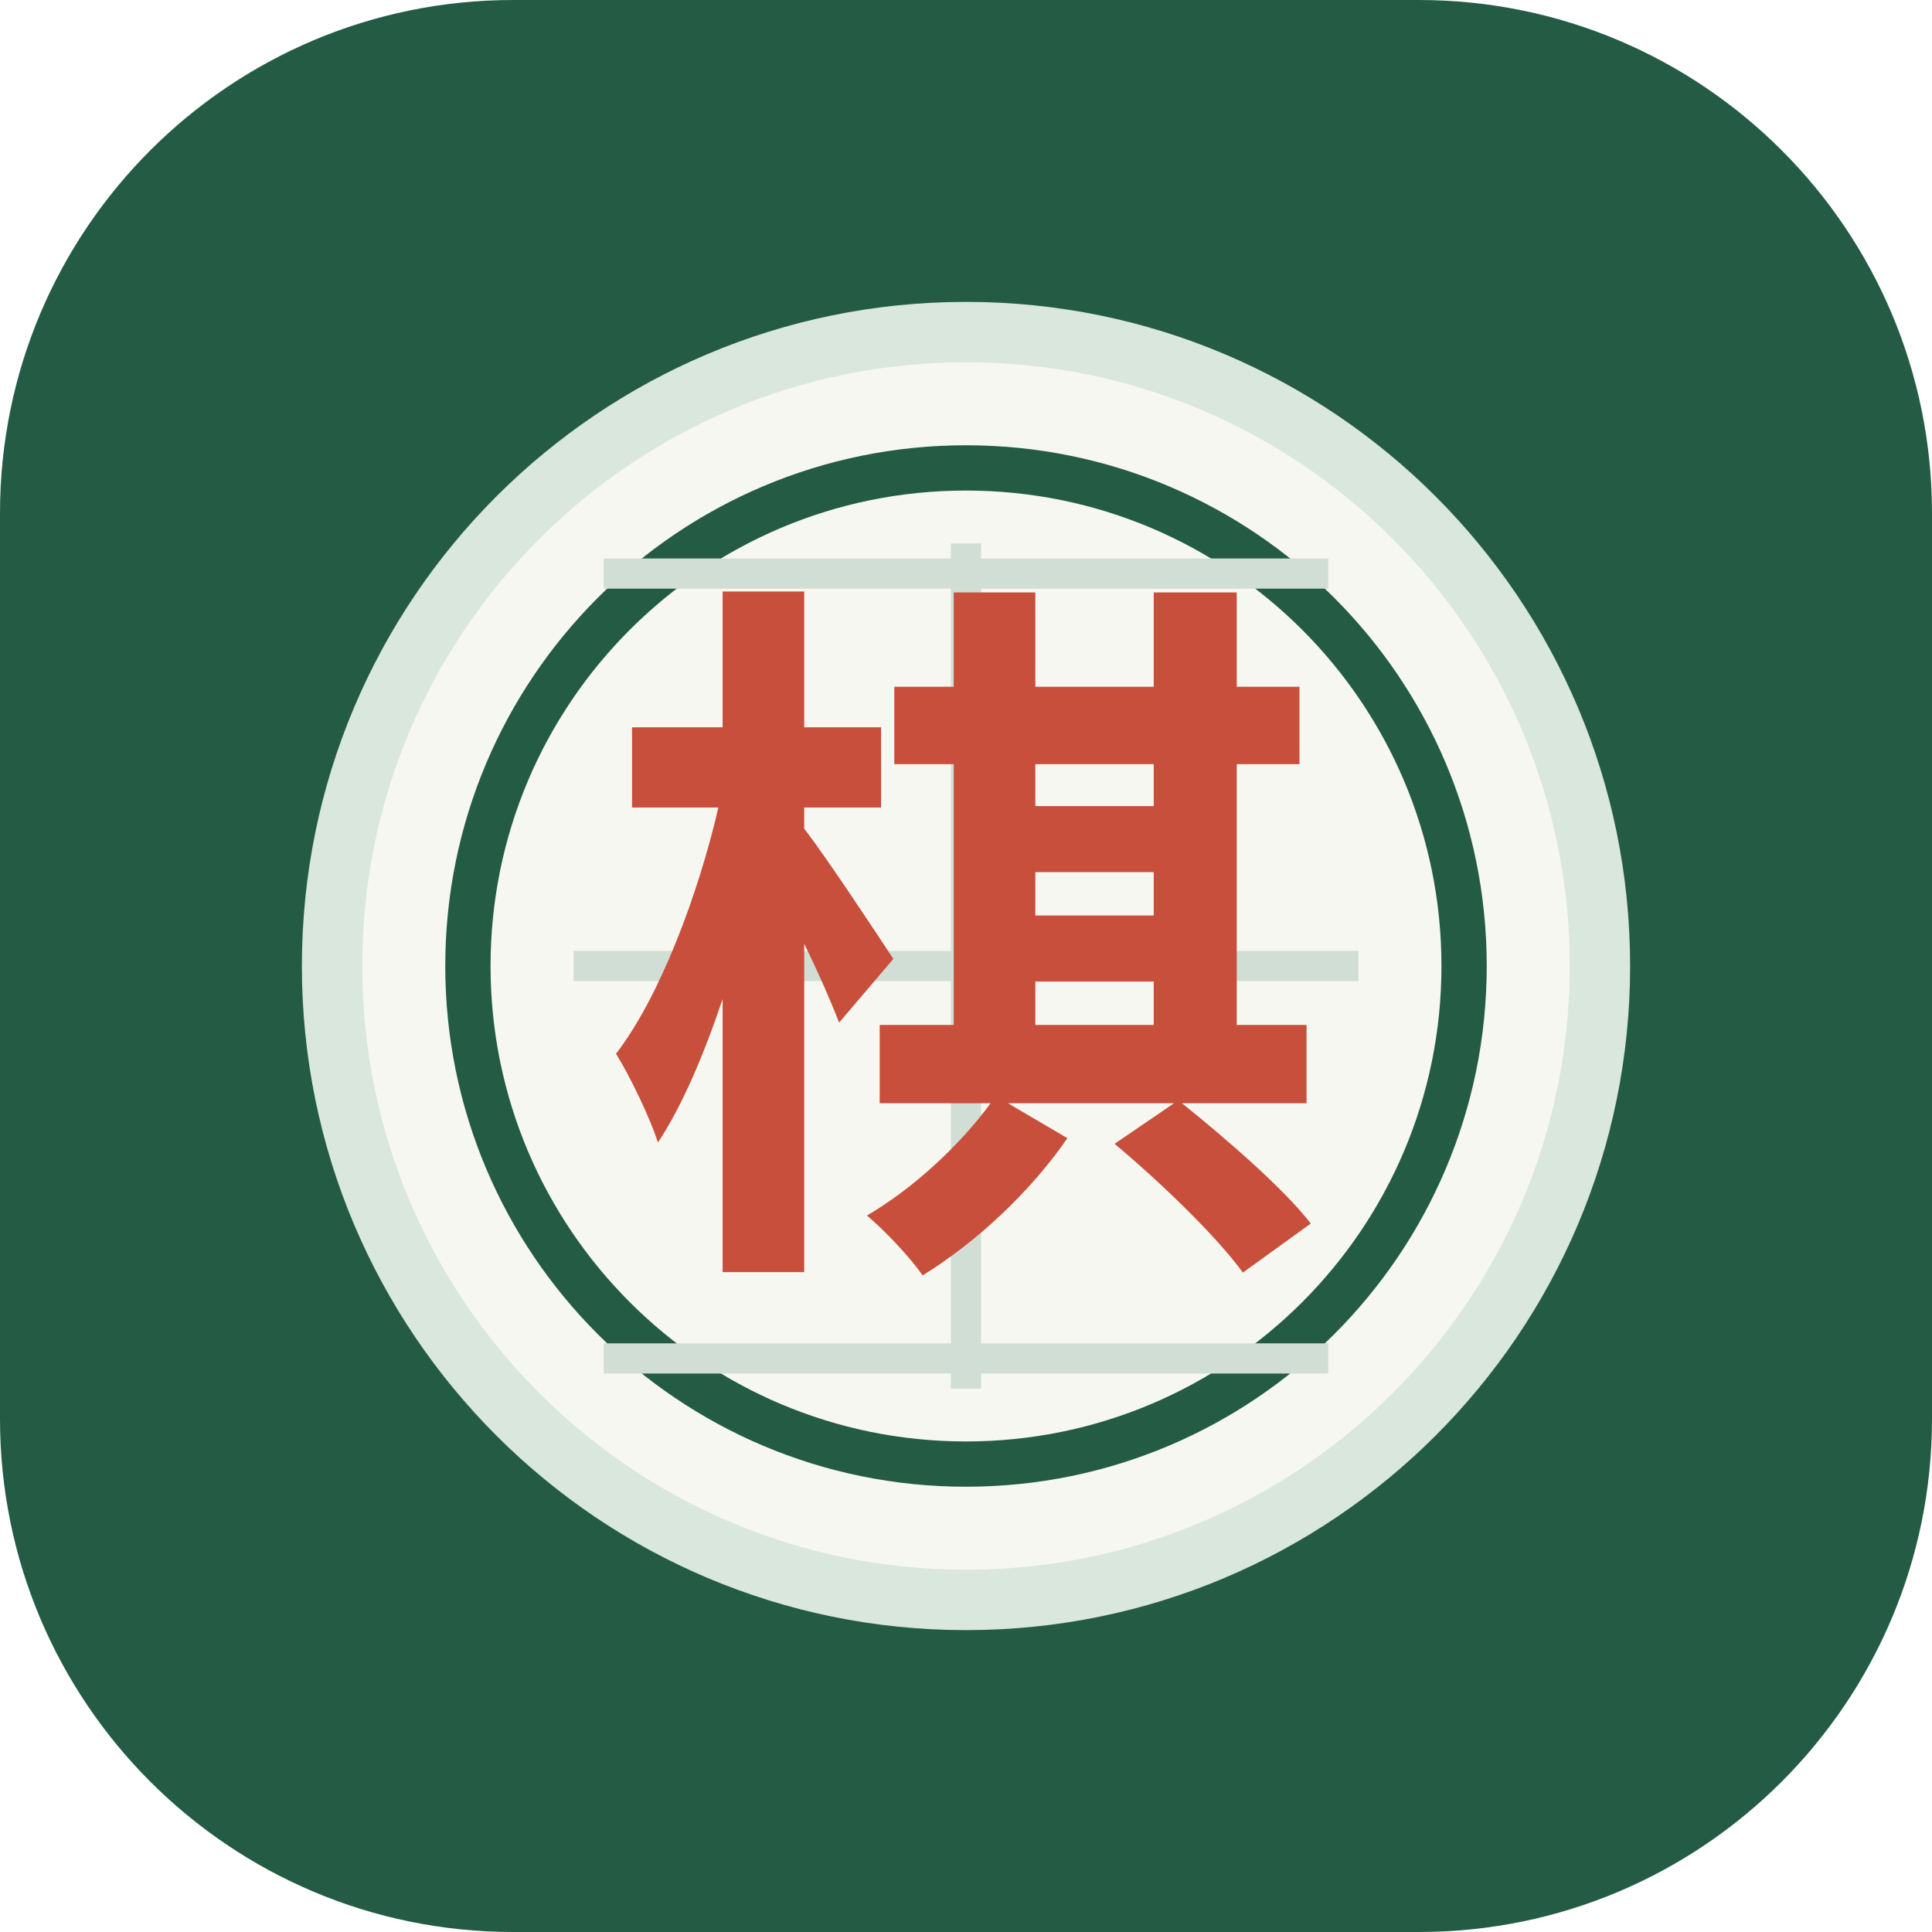
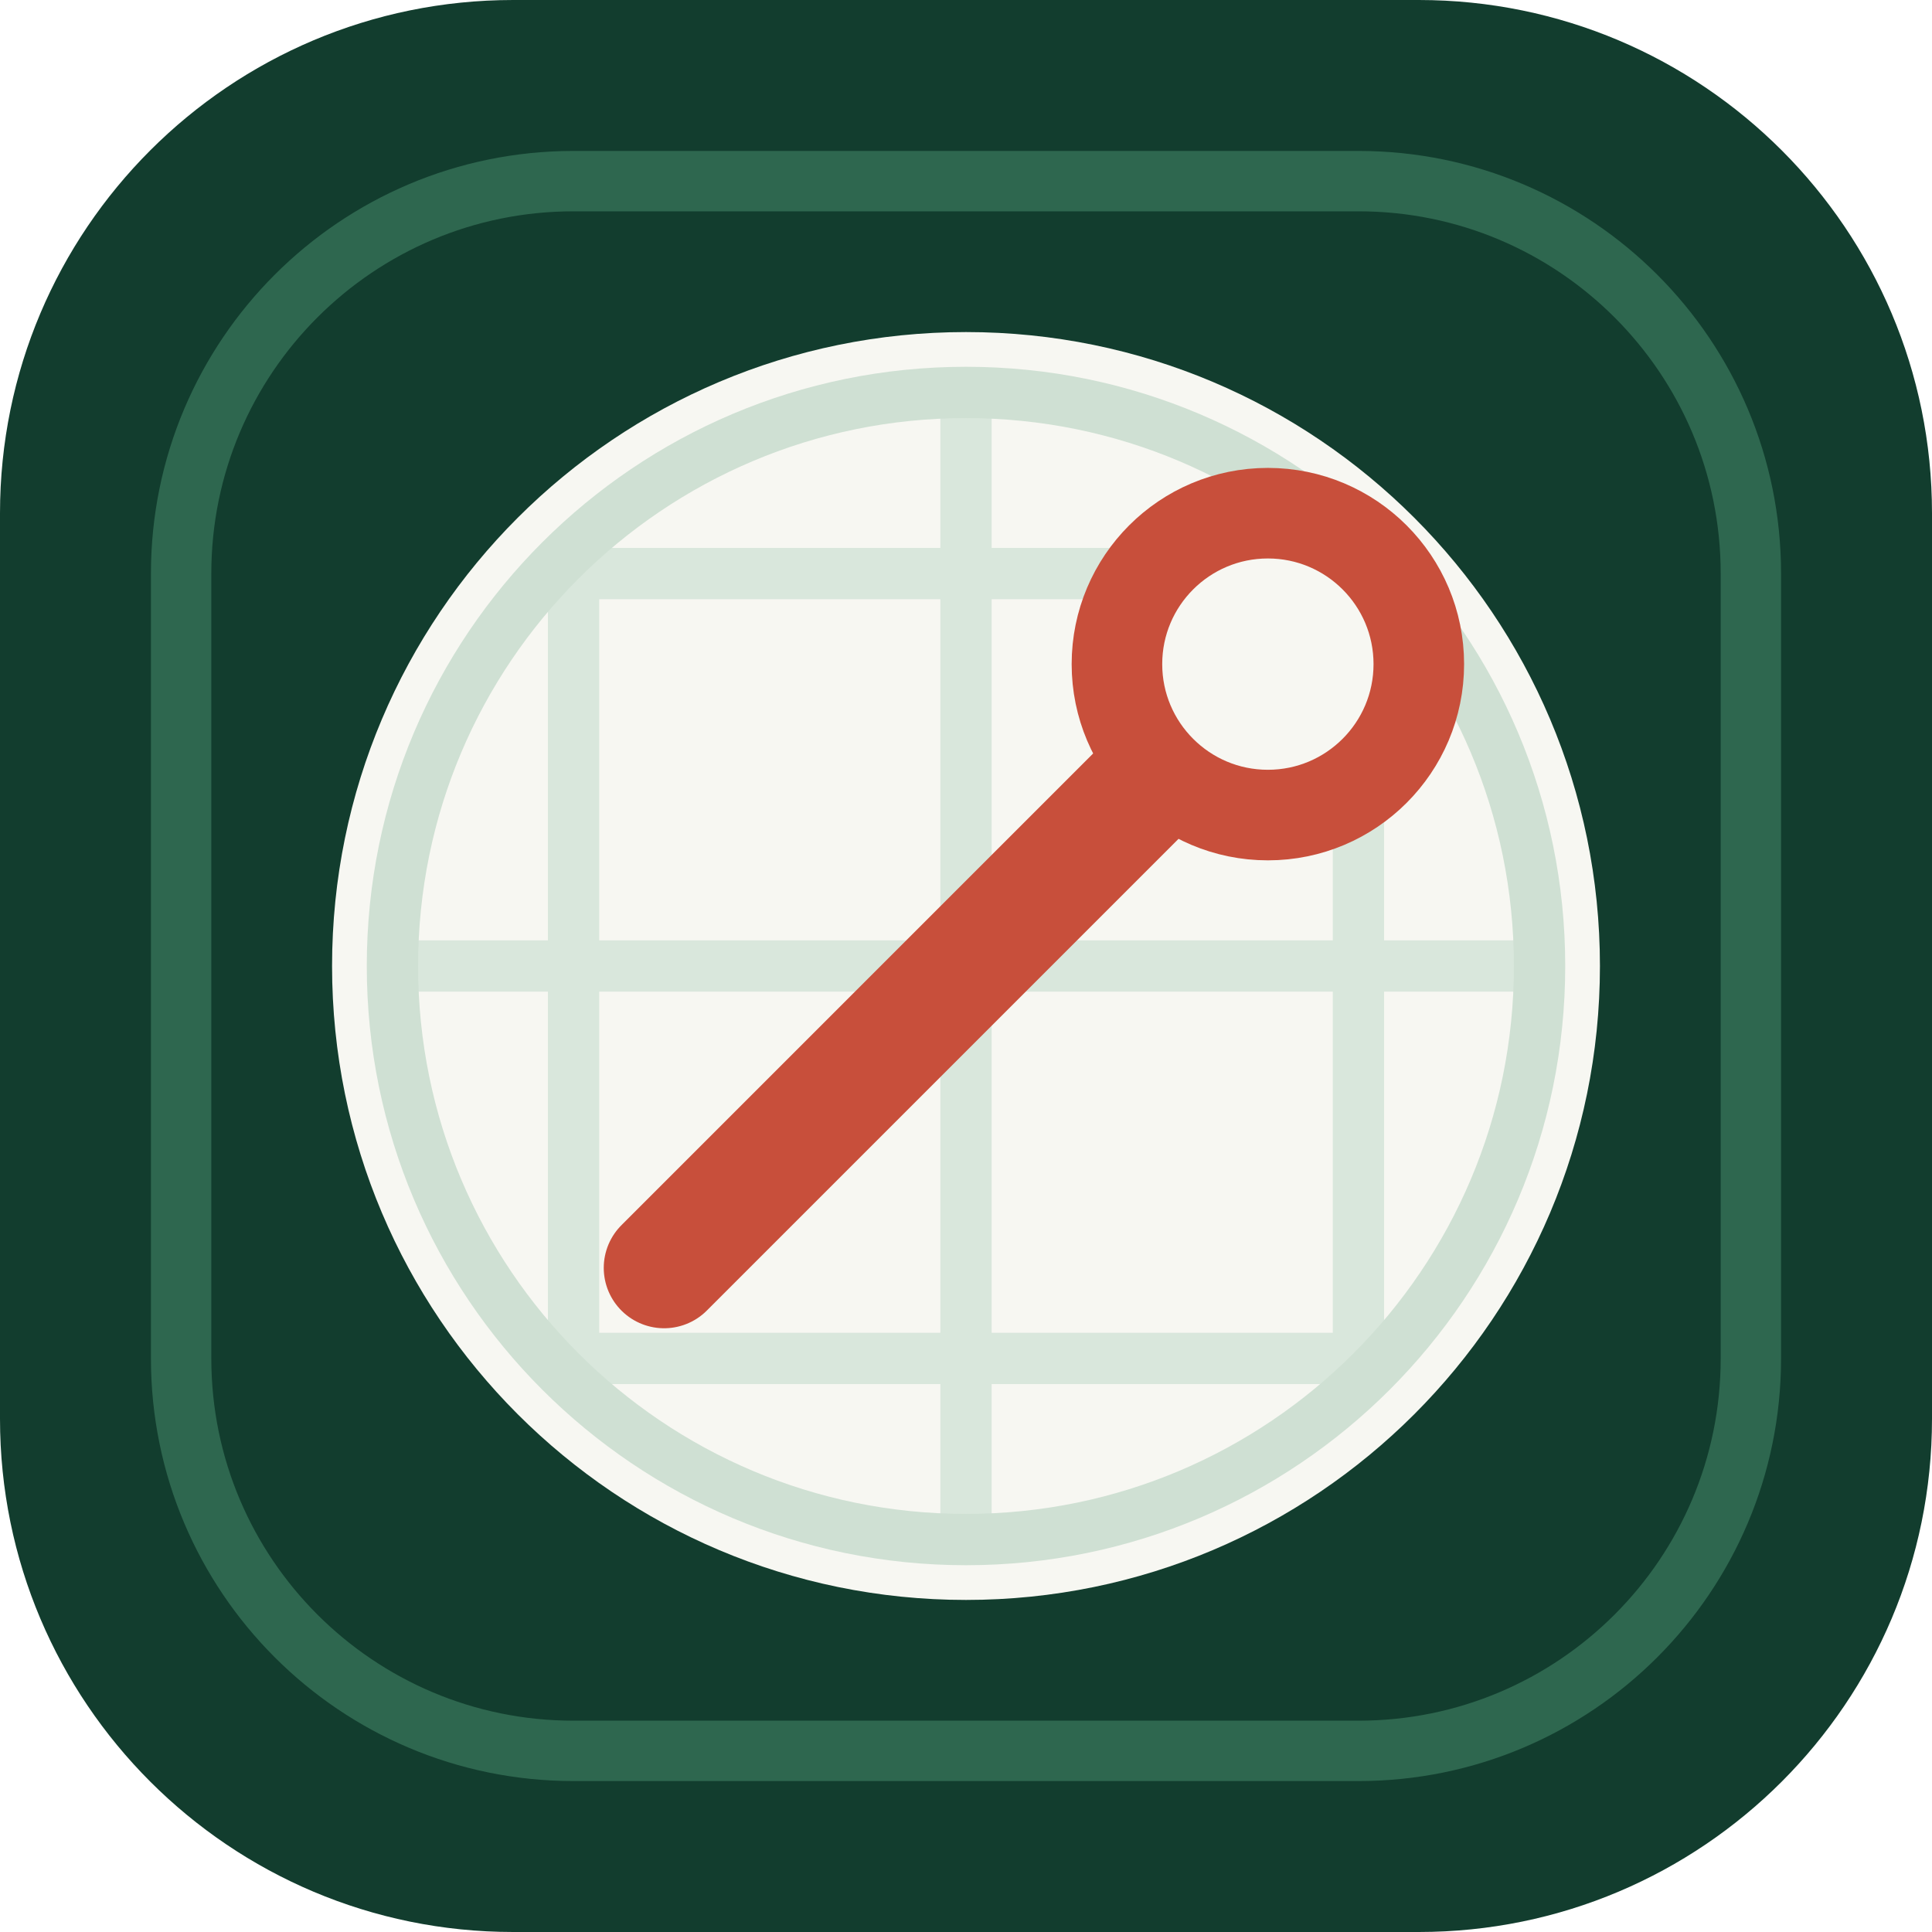
<svg xmlns="http://www.w3.org/2000/svg" viewBox="0 0 64 64" role="img" aria-labelledby="title">
-   <rect width="64" height="64" rx="17" fill="#245b45" />
-   <circle cx="32" cy="32" r="21" fill="#f7f7f2" stroke="#d9e7dc" stroke-width="2" />
-   <circle cx="32" cy="32" r="16.5" fill="none" stroke="#245b45" stroke-width="1.5" />
-   <path d="M20 19h24M20 45h24M19 32h26M32 18v28" fill="none" stroke="#d1ded5" stroke-width="1" />
-   <text x="32" y="40" text-anchor="middle" font-family="serif" font-size="24" font-weight="700" fill="#c84f3b">棋</text>
+   <defs>
+     <clipPath id="board-disc">
+       <circle cx="32" cy="32" r="19" />
+     </clipPath>
+   </defs>
+   <rect width="64" height="64" rx="17" fill="#123d2e" />
+   <rect x="6" y="6" width="52" height="52" rx="13" fill="none" stroke="#2e674f" stroke-width="2" />
+   <circle cx="32" cy="32" r="21" fill="#f7f7f2" />
+   <g clip-path="url(#board-disc)" fill="none" stroke="#d9e7dc" stroke-width="1.7">
+     <path d="M19 12v40M32 12v40M45 12v40M12 19h40M12 32h40M12 45h40" />
+   </g>
+   <circle cx="32" cy="32" r="19" fill="none" stroke="#cfe0d3" stroke-width="1.7" />
+   <path d="M22 42 41 23" fill="none" stroke="#c84f3b" stroke-width="4" stroke-linecap="round" />
+   <circle cx="42" cy="22" r="5" fill="#f7f7f2" stroke="#c84f3b" stroke-width="3" />
</svg>
